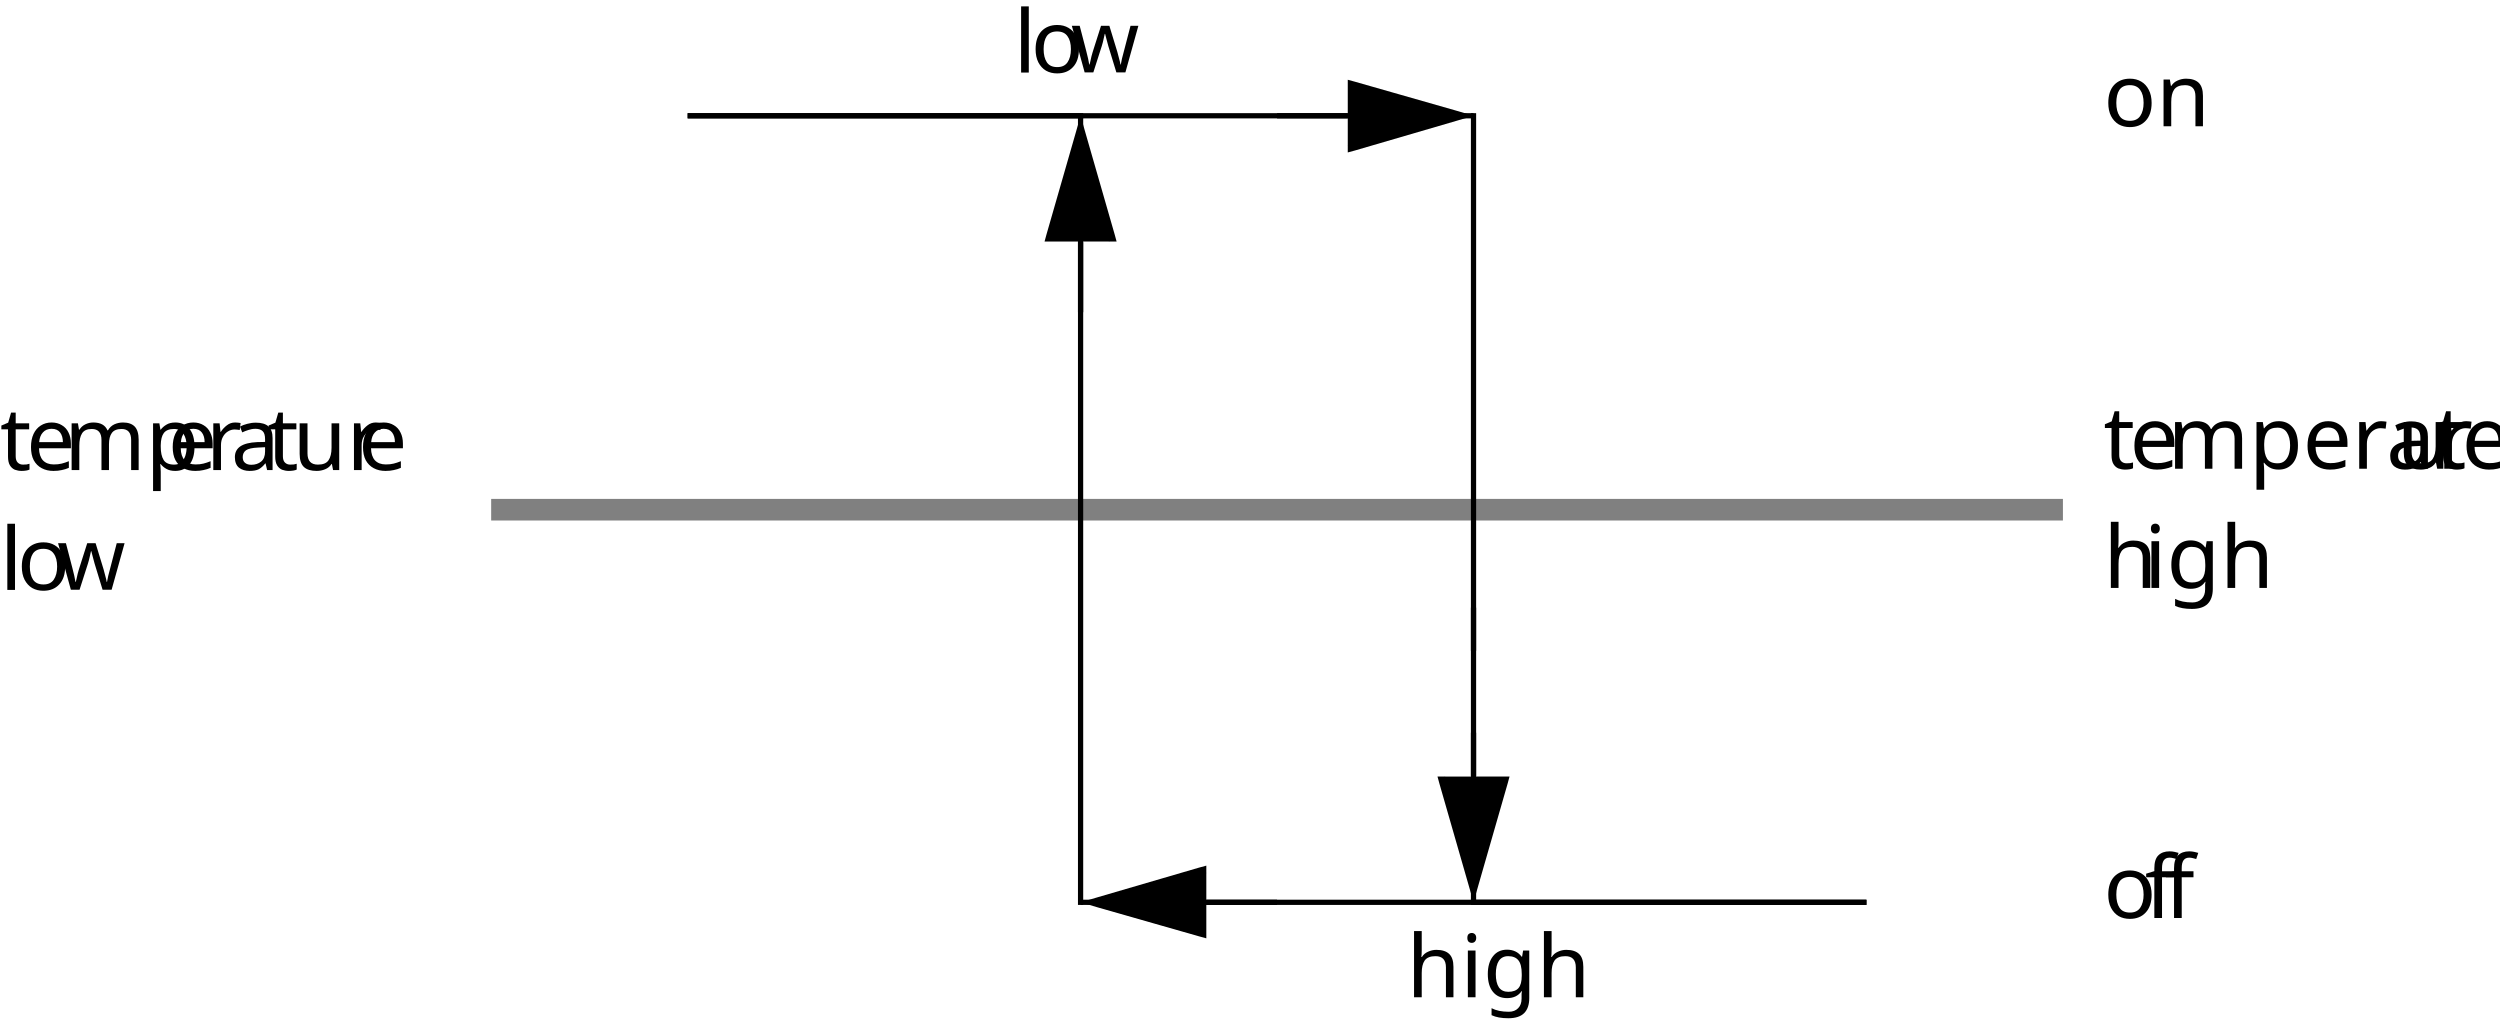
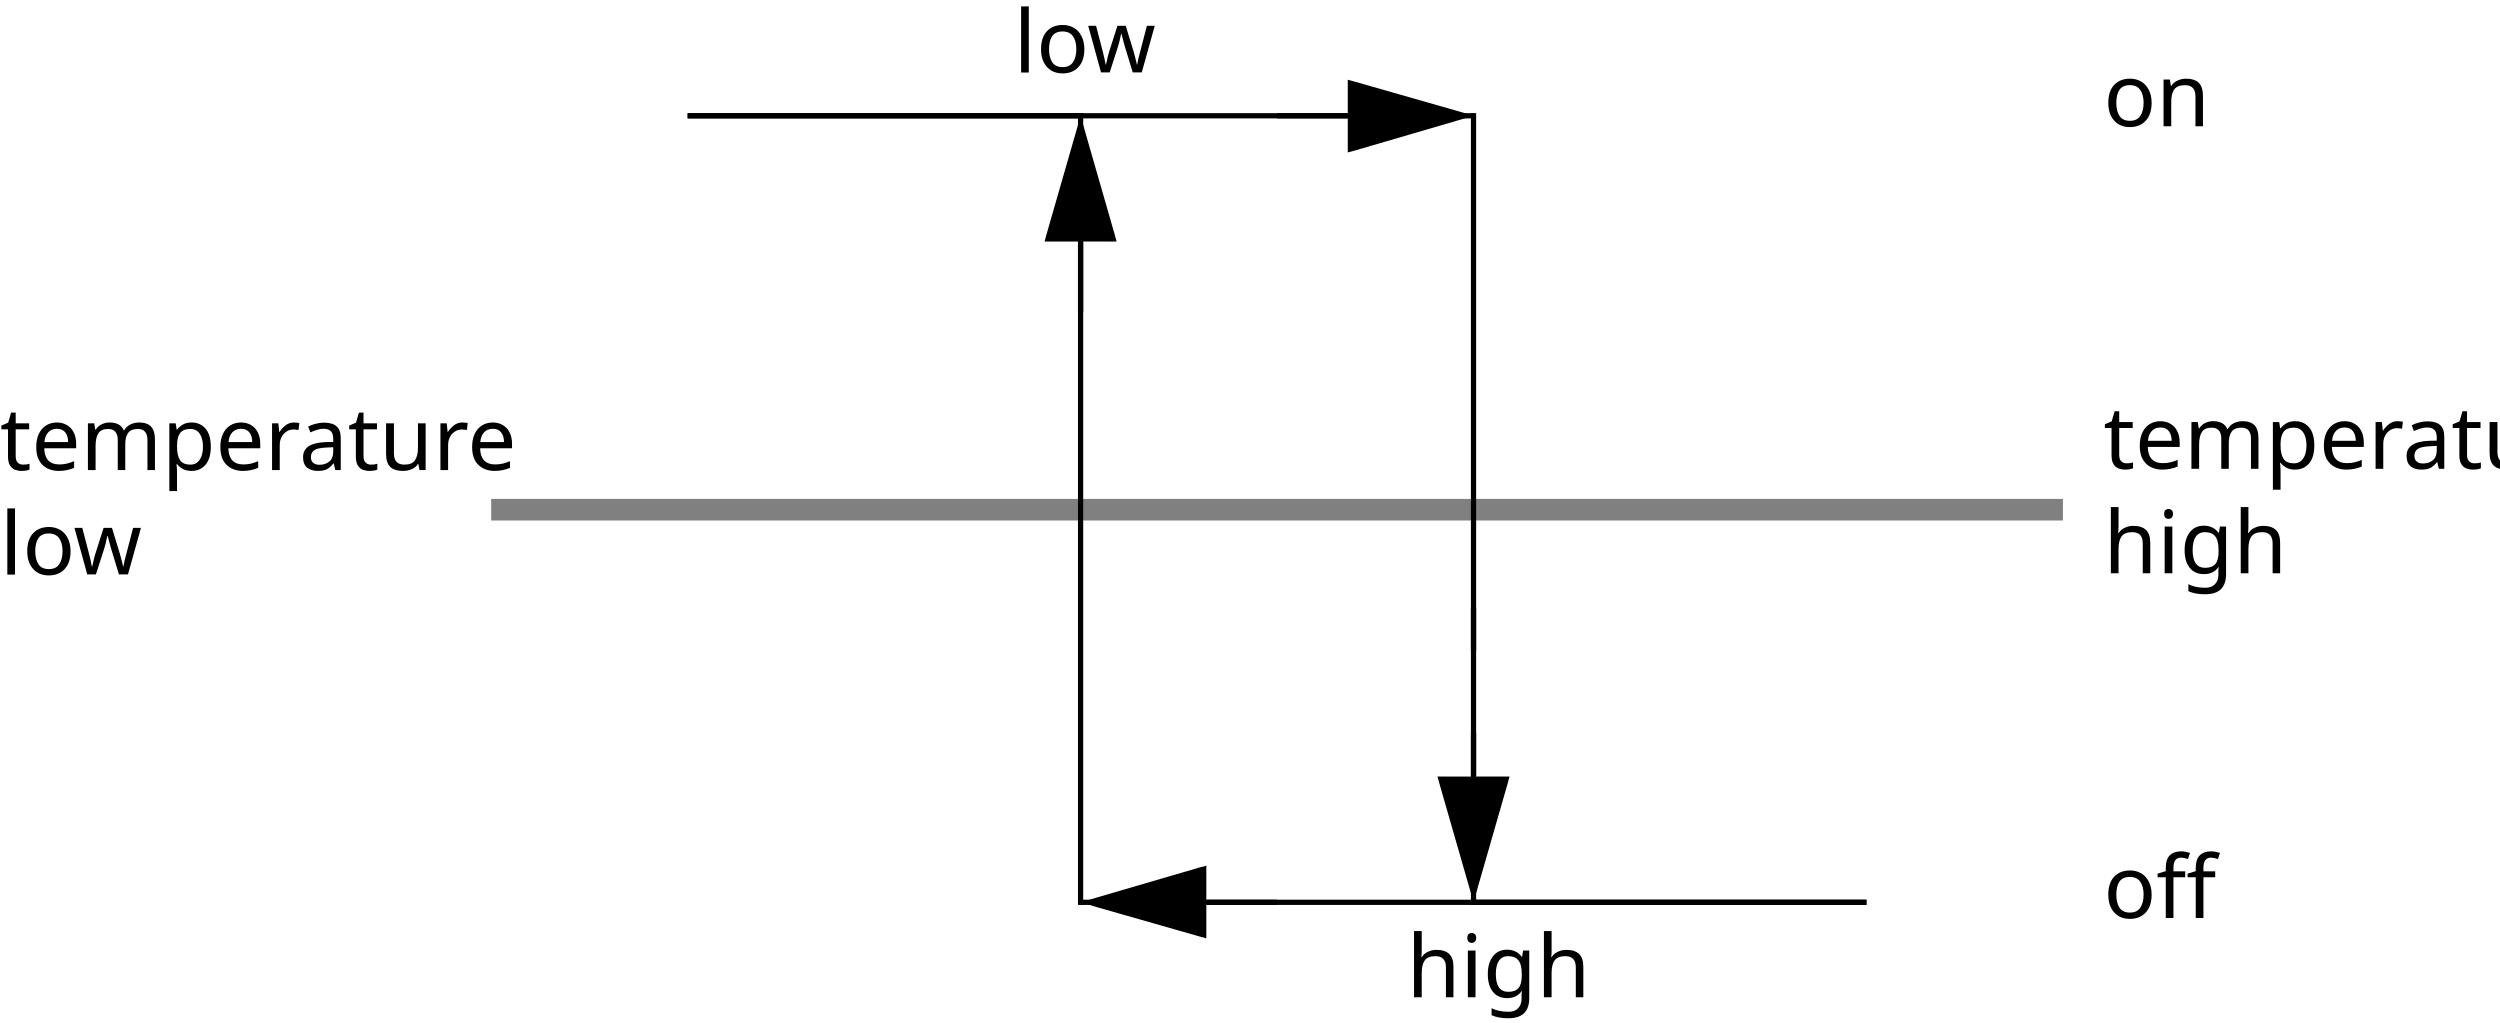
- <svg xmlns="http://www.w3.org/2000/svg" version="1.1" id="Layer_1" x="0px" y="0px" width="229.044px" height="93.713px" viewBox="0 0 229.044 93.713" style="enable-background:new 0 0 229.044 93.713;" xml:space="preserve">
-   <rect x="45" y="45.708" style="fill:#808080;" width="144" height="1.98" />
+ <svg xmlns="http://www.w3.org/2000/svg" version="1.1" id="Layer_1" x="0px" y="0px" width="229.043px" height="93.713px" viewBox="0 0 229.043 93.713" enable-background="new 0 0 229.043 93.713" xml:space="preserve">
+   <rect x="45" y="45.708" fill="#808080" width="144" height="1.98" />
  <rect x="63" y="10.367" width="36.24" height="0.48" />
  <rect x="98.76" y="10.607" width="0.48" height="72.3" />
-   <polyline points="99,82.428 171,82.428 171,82.907 171,82.428 171,82.907 99,82.907  " />
+   <polyline points="99,82.428 171,82.428 171,82.907 171,82.428 171,82.907 99,82.907 " />
  <rect x="134.76" y="82.428" width="36.24" height="0.479" />
  <rect x="134.76" y="10.367" width="0.48" height="72.3" />
  <rect x="63" y="10.367" width="72" height="0.48" />
-   <polyline points="110.52,82.667 110.52,85.968 109.86,85.787 100.62,83.147 99,82.667 100.62,82.188 109.86,79.487    110.52,79.308 110.52,79.968 110.16,80.447 100.92,83.147 100.62,82.188 100.92,82.188 110.16,84.827 109.86,85.787    109.5,85.308 109.5,82.667  " />
+   <polyline points="110.52,82.667 110.52,85.968 109.86,85.787 100.62,83.147 99,82.667 100.62,82.188 109.86,79.487 110.52,79.308   110.52,79.968 110.16,80.447 100.92,83.147 100.62,82.188 100.92,82.188 110.16,84.827 109.86,85.787 109.5,85.308 109.5,82.667 " />
  <rect x="109.5" y="79.968" width="1.02" height="2.699" />
-   <polyline style="fill-rule:evenodd;clip-rule:evenodd;" points="110.04,82.667 110.04,85.308 100.8,82.667 110.04,79.968  " />
+   <polyline points="110.04,82.667 110.04,85.308 100.8,82.667 110.04,79.968 " />
  <rect x="110.52" y="82.428" width="6.48" height="0.479" />
-   <polyline points="123.479,10.607 123.479,7.307 124.14,7.487 133.38,10.127 135,10.607 133.38,11.087 124.14,13.787    123.479,13.967 123.479,13.307 123.84,12.827 133.08,10.127 133.38,11.087 133.08,11.087 123.84,8.447 124.14,7.487 124.5,7.967    124.5,10.607  " />
+   <polyline points="123.479,10.607 123.479,7.307 124.14,7.487 133.379,10.127 135,10.607 133.379,11.087 124.14,13.787   123.479,13.967 123.479,13.307 123.84,12.827 133.081,10.127 133.379,11.087 133.081,11.087 123.84,8.447 124.14,7.487 124.5,7.967   124.5,10.607 " />
  <rect x="123.479" y="10.607" width="1.021" height="2.7" />
-   <polyline style="fill-rule:evenodd;clip-rule:evenodd;" points="123.96,10.607 123.96,7.967 133.2,10.607 123.96,13.307  " />
+   <polyline points="123.959,10.607 123.959,7.967 133.2,10.607 123.959,13.307 " />
  <rect x="117" y="10.367" width="6.479" height="0.48" />
-   <text transform="matrix(1 0 0 1 128.8799 91.3672)" style="font-family:'ProductusBook'; font-size:7.98;">high</text>
-   <text transform="matrix(1 0 0 1 92.8799 6.6475)">
-     <tspan x="0" y="0" style="font-family:'ProductusBook'; font-size:7.98;">l</tspan>
-     <tspan x="1.564" y="0" style="font-family:'ProductusBook'; font-size:7.98;">o</tspan>
-     <tspan x="5.227" y="0" style="font-family:'ProductusBook'; font-size:7.98;">w</tspan>
-   </text>
-   <polyline points="135,71.147 138.3,71.147 138.12,71.808 135.479,80.987 135,82.667 134.52,80.987 131.88,71.808 131.7,71.147    132.36,71.147 132.84,71.507 135.479,80.688 134.52,80.987 134.52,80.688 137.16,71.507 138.12,71.808 137.64,72.167 135,72.167     " />
-   <rect x="132.36" y="71.147" width="2.64" height="1.02" />
-   <polyline style="fill-rule:evenodd;clip-rule:evenodd;" points="135,71.627 137.64,71.627 135,80.808 132.36,71.627  " />
+   <text transform="matrix(1 0 0 1 128.8794 91.3672)" font-family="'ProductusBook'" font-size="7.98">high</text>
+   <text transform="matrix(1 0 0 1 92.8799 6.6475)" font-family="'ProductusBook'" font-size="7.98">low</text>
+   <polyline points="135,71.147 138.299,71.147 138.12,71.808 135.479,80.987 135,82.667 134.52,80.987 131.879,71.808 131.7,71.147   132.36,71.147 132.84,71.507 135.479,80.688 134.52,80.987 134.52,80.688 137.161,71.507 138.12,71.808 137.64,72.167 135,72.167   " />
+   <rect x="132.36" y="71.147" width="2.641" height="1.02" />
+   <polyline points="135,71.627 137.64,71.627 135,80.808 132.36,71.627 " />
  <rect x="134.76" y="67.127" width="0.48" height="3.96" />
  <rect x="134.76" y="55.667" width="0.48" height="3.96" />
-   <polyline points="99,22.127 95.7,22.127 95.88,21.467 98.52,12.287 99,10.607 99.48,12.287 102.12,21.467 102.3,22.127    101.64,22.127 101.16,21.768 98.52,12.587 99.48,12.287 99.48,12.587 96.84,21.768 95.88,21.467 96.36,21.107 99,21.107  " />
+   <polyline points="99,22.127 95.7,22.127 95.88,21.467 98.52,12.287 99,10.607 99.48,12.287 102.12,21.467 102.3,22.127   101.64,22.127 101.16,21.768 98.52,12.587 99.48,12.287 99.48,12.587 96.84,21.768 95.88,21.467 96.36,21.107 99,21.107 " />
  <rect x="99" y="21.107" width="2.64" height="1.02" />
-   <polyline style="fill-rule:evenodd;clip-rule:evenodd;" points="99,21.647 96.36,21.647 99,12.467 101.64,21.647  " />
+   <polyline points="99,21.647 96.36,21.647 99,12.467 101.64,21.647 " />
  <rect x="98.76" y="22.188" width="0.48" height="6.42" />
-   <text transform="matrix(1 0 0 1 192.7197 84.1074)">
-     <tspan x="0" y="0" style="font-family:'ProductusBook'; font-size:7.98;">o</tspan>
-     <tspan x="3.782" y="0" style="font-family:'ProductusBook'; font-size:7.98;">f</tspan>
-     <tspan x="5.586" y="0" style="font-family:'ProductusBook'; font-size:7.98;">f</tspan>
+   <text transform="matrix(1 0 0 1 192.7192 84.1074)" font-family="'ProductusBook'" font-size="7.98">off</text>
+   <text transform="matrix(1 0 0 1 192.7192 11.5674)" font-family="'ProductusBook'" font-size="7.98">on</text>
+   <text transform="matrix(1 0 0 1 192.7192 42.9473)" enable-background="new    ">
+     <tspan x="0" y="0" font-family="'ProductusBook'" font-size="7.98">temperature</tspan>
+     <tspan x="0" y="9.576" font-family="'ProductusBook'" font-size="7.98">high</tspan>
  </text>
-   <text transform="matrix(1 0 0 1 192.7197 11.5674)" style="font-family:'ProductusBook'; font-size:7.98;">on</text>
-   <text transform="matrix(1 0 0 1 192.7197 42.9473)">
-     <tspan x="0" y="0" style="font-family:'ProductusBook'; font-size:7.98;">t</tspan>
-     <tspan x="2.394" y="0" style="font-family:'ProductusBook'; font-size:7.98;">e</tspan>
-     <tspan x="5.881" y="0" style="font-family:'ProductusBook'; font-size:7.98;">mperat</tspan>
-     <tspan x="26.884" y="0" style="font-family:'ProductusBook'; font-size:7.98;">u</tspan>
-     <tspan x="30.547" y="0" style="font-family:'ProductusBook'; font-size:7.98;">r</tspan>
-     <tspan x="32.821" y="0" style="font-family:'ProductusBook'; font-size:7.98;">e</tspan>
-   </text>
-   <text transform="matrix(1 0 0 1 192.7197 53.8672)">
-     <tspan x="0" y="0" style="font-family:'ProductusBook'; font-size:7.98;">h</tspan>
-     <tspan x="3.719" y="0" style="font-family:'ProductusBook'; font-size:7.98;">igh</tspan>
-   </text>
-   <text transform="matrix(1 0 0 1 0 43.0669)">
-     <tspan x="0" y="0" style="font-family:'ProductusBook'; font-size:7.98;">t</tspan>
-     <tspan x="2.402" y="0" style="font-family:'ProductusBook'; font-size:7.98;">e</tspan>
-     <tspan x="5.889" y="0" style="font-family:'ProductusBook'; font-size:7.98;">mp</tspan>
-     <tspan x="15.385" y="0" style="font-family:'ProductusBook'; font-size:7.98;">e</tspan>
-     <tspan x="18.873" y="0" style="font-family:'ProductusBook'; font-size:7.98;">r</tspan>
-     <tspan x="21.146" y="0" style="font-family:'ProductusBook'; font-size:7.98;">a</tspan>
-     <tspan x="24.482" y="0" style="font-family:'ProductusBook'; font-size:7.98;">t</tspan>
-     <tspan x="26.828" y="0" style="font-family:'ProductusBook'; font-size:7.98;">ur</tspan>
-     <tspan x="32.821" y="0" style="font-family:'ProductusBook'; font-size:7.98;">e</tspan>
-   </text>
-   <text transform="matrix(1 0 0 1 0 54.0469)">
-     <tspan x="0" y="0" style="font-family:'ProductusBook'; font-size:7.98;">l</tspan>
-     <tspan x="1.564" y="0" style="font-family:'ProductusBook'; font-size:7.98;">o</tspan>
-     <tspan x="5.227" y="0" style="font-family:'ProductusBook'; font-size:7.98;">w</tspan>
+   <text transform="matrix(1 0 0 1 0 43.0664)" enable-background="new    ">
+     <tspan x="0" y="0" font-family="'ProductusBook'" font-size="7.98">temperature</tspan>
+     <tspan x="0" y="9.576" font-family="'ProductusBook'" font-size="7.98">low</tspan>
  </text>
</svg>
